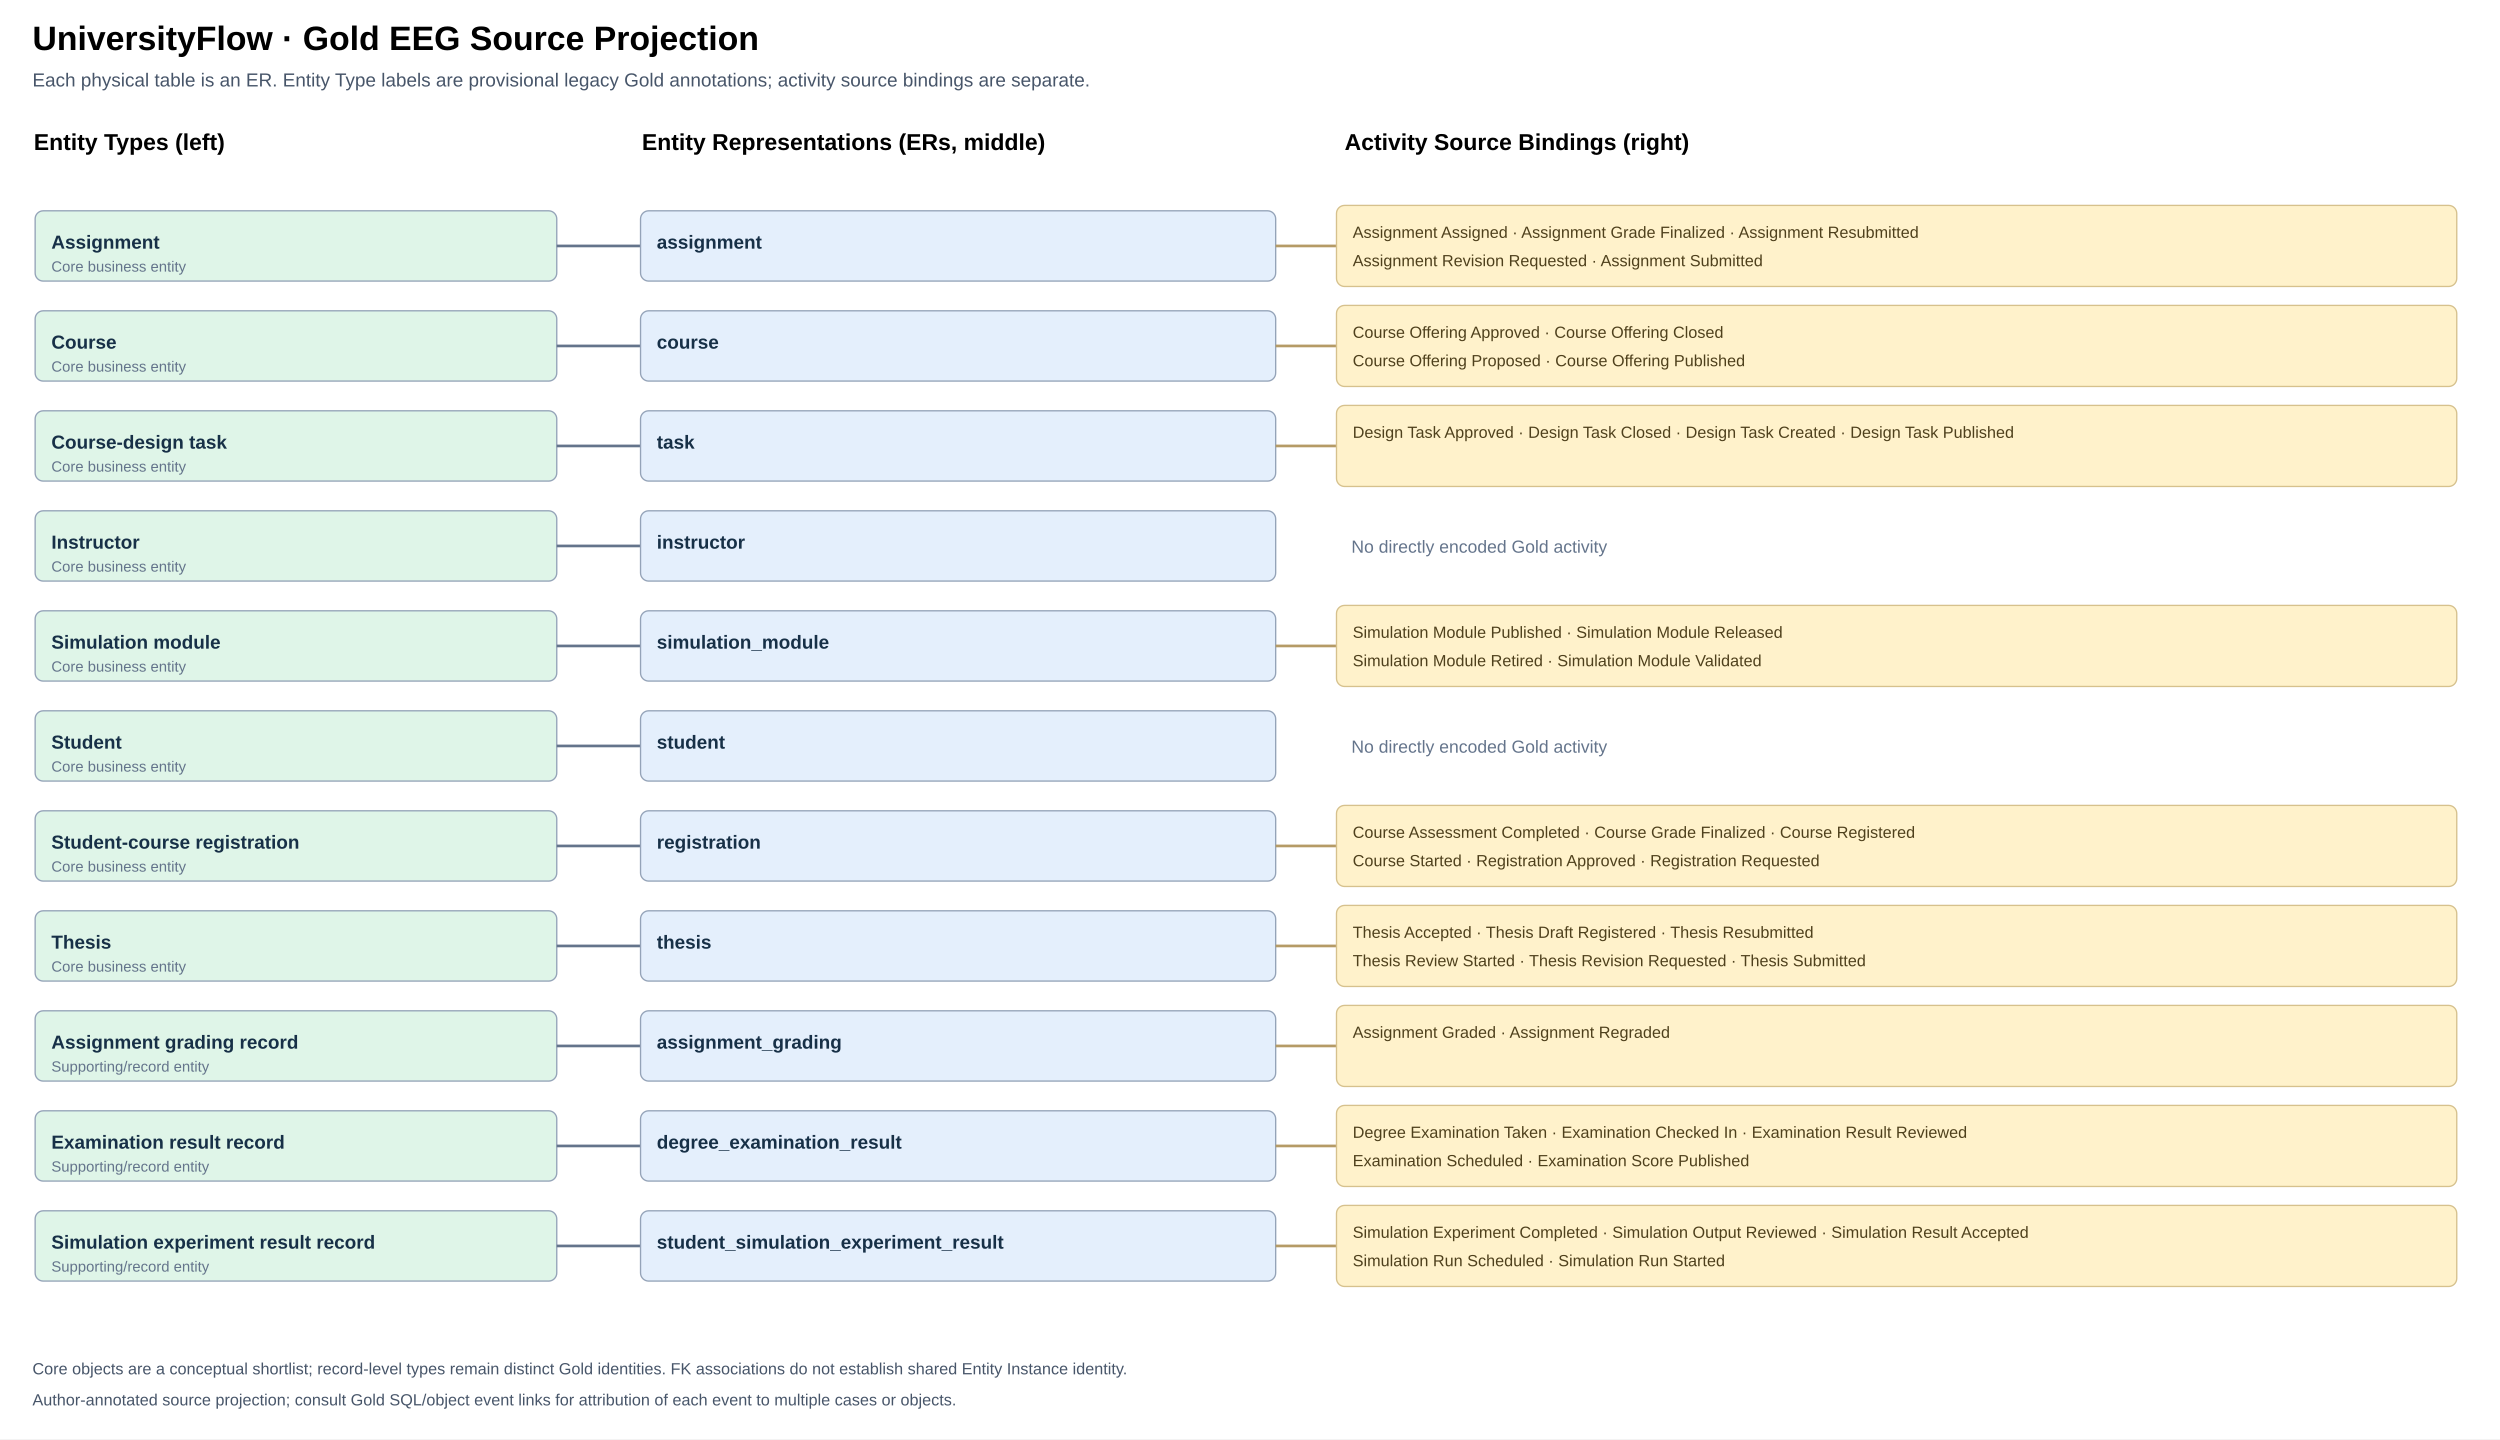
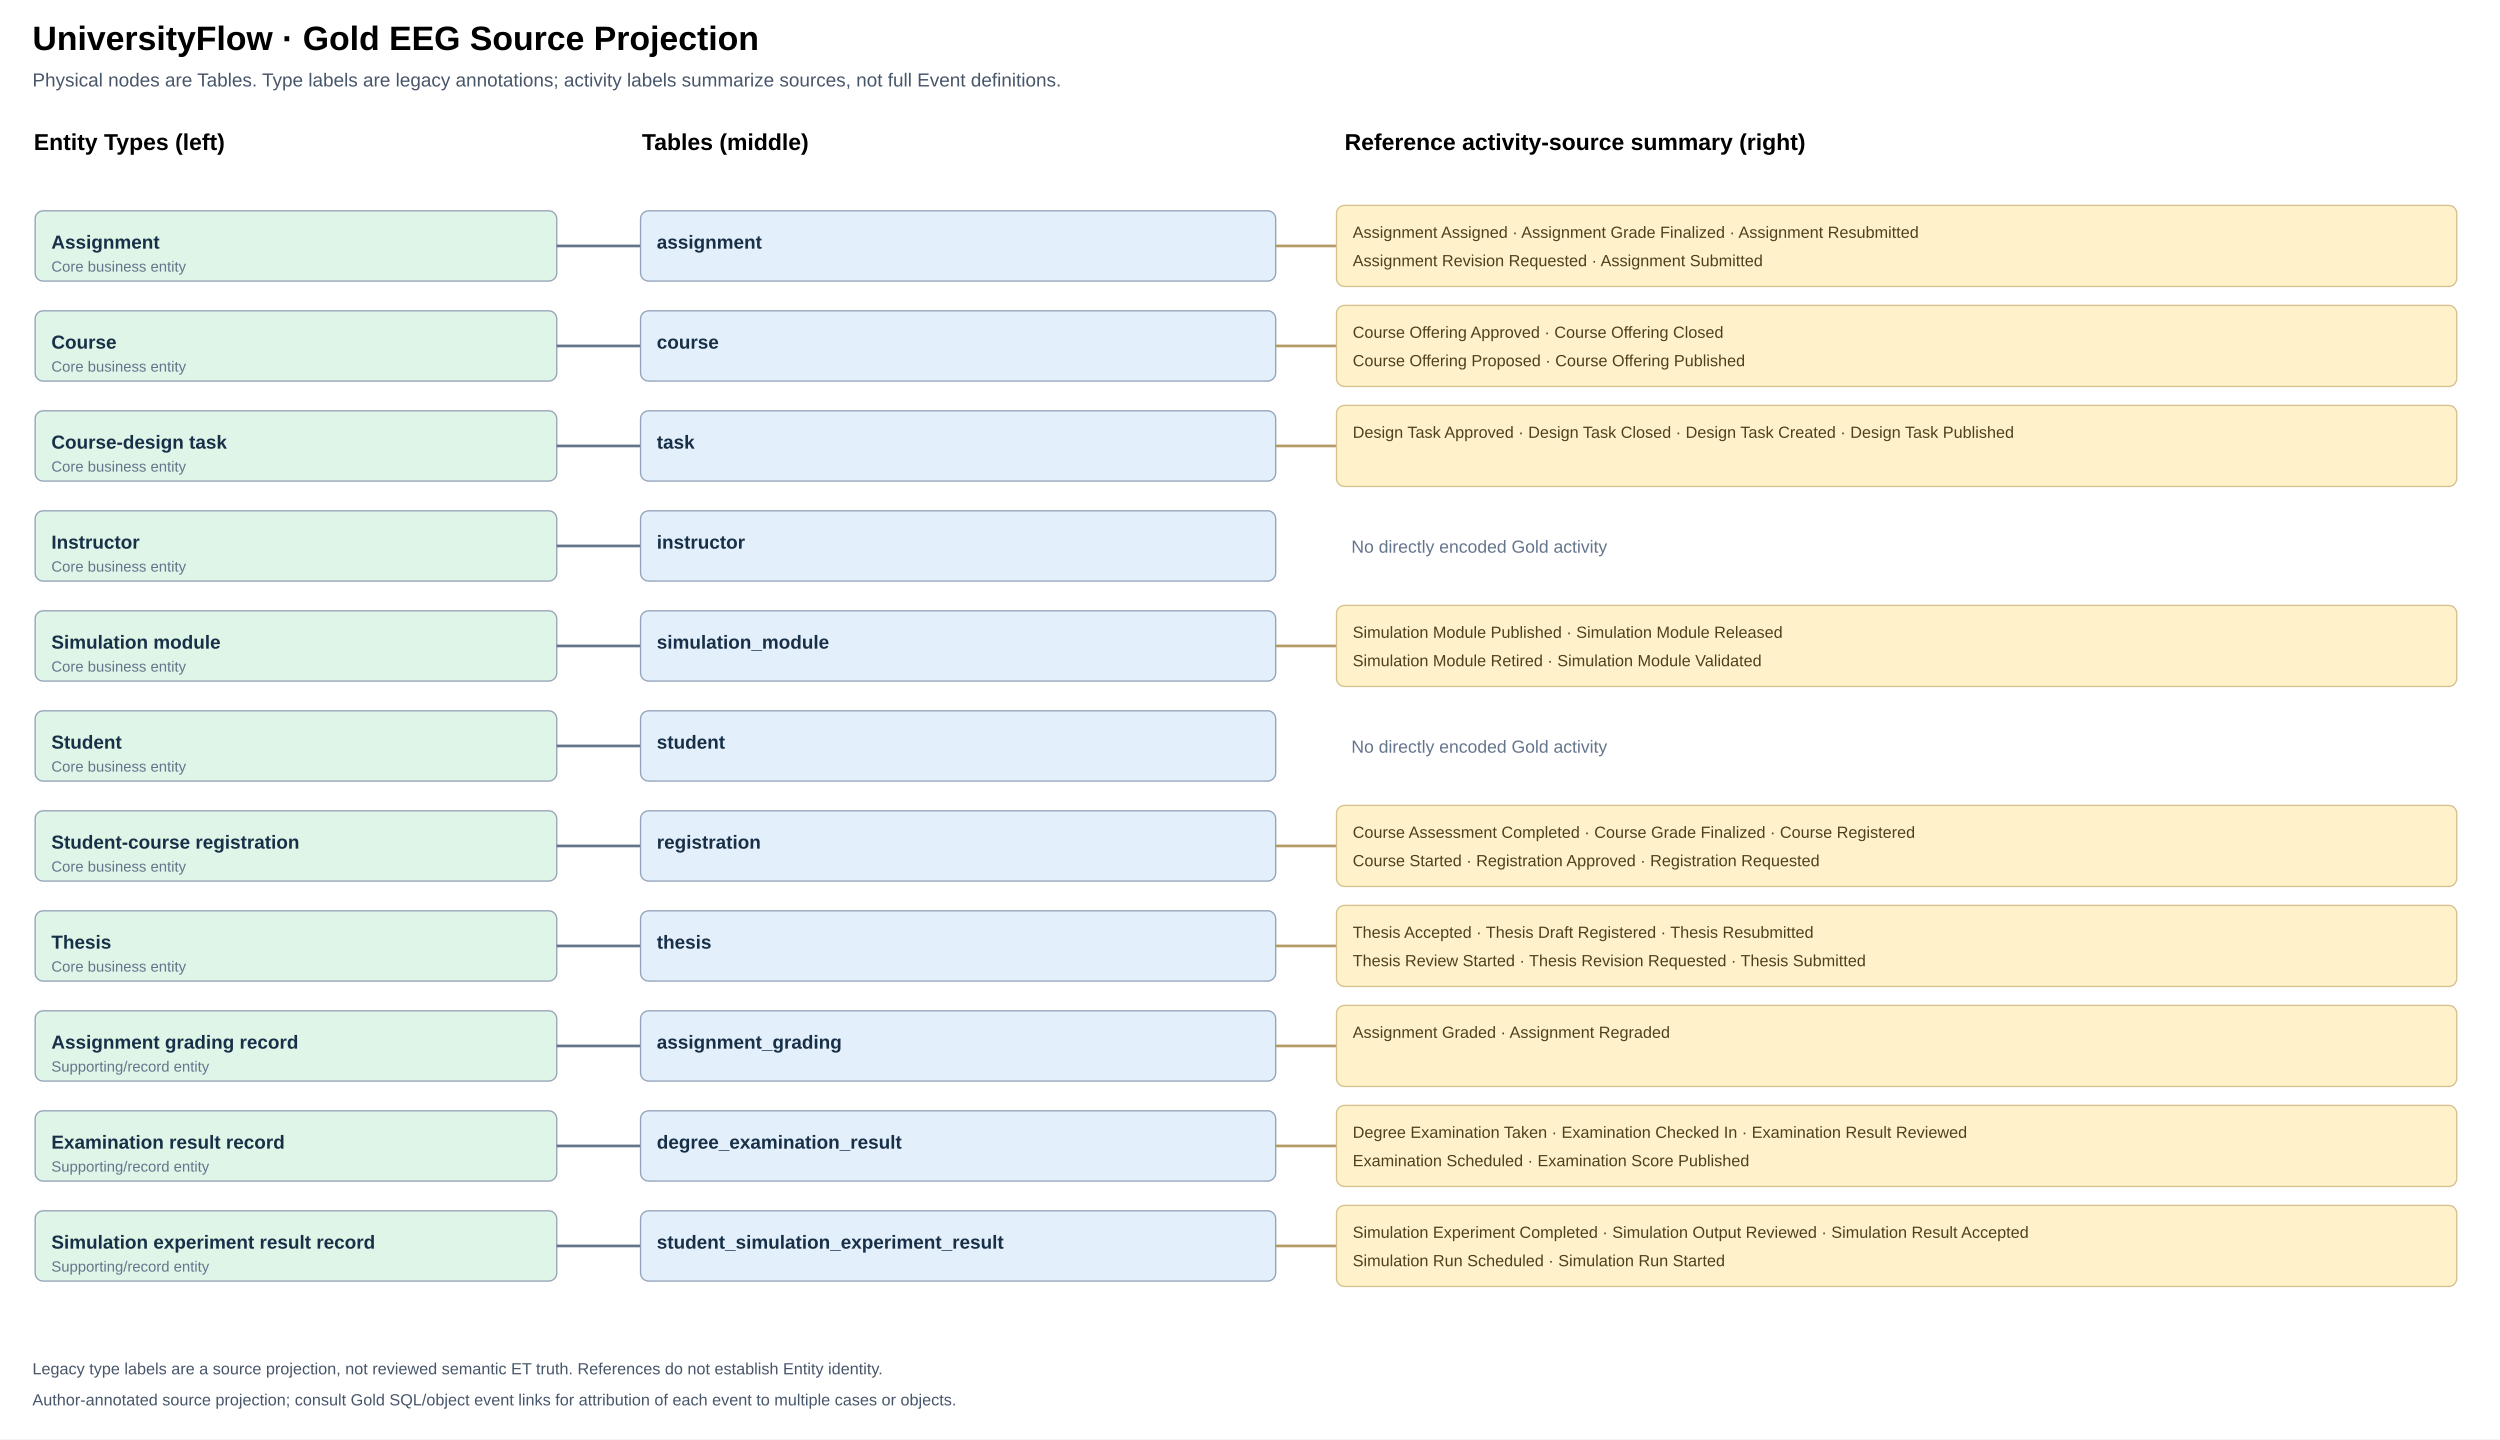
<svg xmlns="http://www.w3.org/2000/svg" viewBox="0 0 1850 1065" width="1850" height="1065" role="img" aria-label="ET candidate left, physical tables middle and source activities right">
  <rect width="100%" height="100%" fill="#fff" />
  <text x="24" y="37" font-size="25" font-weight="700" font-family="Arial,sans-serif">UniversityFlow · Gold EEG Source Projection</text>
-   <text x="24" y="64" font-size="14" font-family="Arial,sans-serif" fill="#475569">Each physical table is an ER. Entity Type labels are provisional legacy Gold annotations; activity source bindings are separate.</text>
+   <text x="24" y="64" font-size="14" font-family="Arial,sans-serif" fill="#475569">Physical nodes are Tables. Type labels are legacy annotations; activity labels summarize sources, not full Event definitions.</text>
  <text x="25" y="111" font-size="17" font-family="Arial,sans-serif" font-weight="700">Entity Types (left)</text>
-   <text x="475" y="111" font-size="17" font-family="Arial,sans-serif" font-weight="700">Entity Representations (ERs, middle)</text>
-   <text x="995" y="111" font-size="17" font-family="Arial,sans-serif" font-weight="700">Activity Source Bindings (right)</text>
+   <text x="475" y="111" font-size="17" font-family="Arial,sans-serif" font-weight="700">Tables (middle)</text>
+   <text x="995" y="111" font-size="17" font-family="Arial,sans-serif" font-weight="700">Reference activity-source summary (right)</text>
  <rect x="26" y="156.0" width="386" height="52" rx="6" fill="#DFF5E8" stroke="#94A3B8" />
  <text x="38" y="184.0" font-size="14" font-weight="600" font-family="Arial,sans-serif" fill="#173047">Assignment</text>
  <text x="38" y="201.0" font-size="11" font-family="Arial,sans-serif" fill="#64748B">Core business entity</text>
  <path d="M412 182.0 H444" fill="none" stroke="#64748B" stroke-width="2" />
  <path d="M444 182 H474" fill="none" stroke="#64748B" stroke-width="2" />
  <rect x="26" y="230.0" width="386" height="52" rx="6" fill="#DFF5E8" stroke="#94A3B8" />
  <text x="38" y="258.0" font-size="14" font-weight="600" font-family="Arial,sans-serif" fill="#173047">Course</text>
  <text x="38" y="275.0" font-size="11" font-family="Arial,sans-serif" fill="#64748B">Core business entity</text>
  <path d="M412 256.0 H444" fill="none" stroke="#64748B" stroke-width="2" />
  <path d="M444 256 H474" fill="none" stroke="#64748B" stroke-width="2" />
  <rect x="26" y="304.0" width="386" height="52" rx="6" fill="#DFF5E8" stroke="#94A3B8" />
  <text x="38" y="332.0" font-size="14" font-weight="600" font-family="Arial,sans-serif" fill="#173047">Course-design task</text>
  <text x="38" y="349.0" font-size="11" font-family="Arial,sans-serif" fill="#64748B">Core business entity</text>
  <path d="M412 330.0 H444" fill="none" stroke="#64748B" stroke-width="2" />
  <path d="M444 330 H474" fill="none" stroke="#64748B" stroke-width="2" />
  <rect x="26" y="378.0" width="386" height="52" rx="6" fill="#DFF5E8" stroke="#94A3B8" />
  <text x="38" y="406.0" font-size="14" font-weight="600" font-family="Arial,sans-serif" fill="#173047">Instructor</text>
  <text x="38" y="423.0" font-size="11" font-family="Arial,sans-serif" fill="#64748B">Core business entity</text>
  <path d="M412 404.0 H444" fill="none" stroke="#64748B" stroke-width="2" />
  <path d="M444 404 H474" fill="none" stroke="#64748B" stroke-width="2" />
  <rect x="26" y="452.0" width="386" height="52" rx="6" fill="#DFF5E8" stroke="#94A3B8" />
  <text x="38" y="480.0" font-size="14" font-weight="600" font-family="Arial,sans-serif" fill="#173047">Simulation module</text>
  <text x="38" y="497.0" font-size="11" font-family="Arial,sans-serif" fill="#64748B">Core business entity</text>
  <path d="M412 478.0 H444" fill="none" stroke="#64748B" stroke-width="2" />
  <path d="M444 478 H474" fill="none" stroke="#64748B" stroke-width="2" />
  <rect x="26" y="526.0" width="386" height="52" rx="6" fill="#DFF5E8" stroke="#94A3B8" />
  <text x="38" y="554.0" font-size="14" font-weight="600" font-family="Arial,sans-serif" fill="#173047">Student</text>
  <text x="38" y="571.0" font-size="11" font-family="Arial,sans-serif" fill="#64748B">Core business entity</text>
  <path d="M412 552.0 H444" fill="none" stroke="#64748B" stroke-width="2" />
  <path d="M444 552 H474" fill="none" stroke="#64748B" stroke-width="2" />
  <rect x="26" y="600.0" width="386" height="52" rx="6" fill="#DFF5E8" stroke="#94A3B8" />
  <text x="38" y="628.0" font-size="14" font-weight="600" font-family="Arial,sans-serif" fill="#173047">Student-course registration</text>
  <text x="38" y="645.0" font-size="11" font-family="Arial,sans-serif" fill="#64748B">Core business entity</text>
  <path d="M412 626.0 H444" fill="none" stroke="#64748B" stroke-width="2" />
  <path d="M444 626 H474" fill="none" stroke="#64748B" stroke-width="2" />
  <rect x="26" y="674.0" width="386" height="52" rx="6" fill="#DFF5E8" stroke="#94A3B8" />
  <text x="38" y="702.0" font-size="14" font-weight="600" font-family="Arial,sans-serif" fill="#173047">Thesis</text>
  <text x="38" y="719.0" font-size="11" font-family="Arial,sans-serif" fill="#64748B">Core business entity</text>
  <path d="M412 700.0 H444" fill="none" stroke="#64748B" stroke-width="2" />
  <path d="M444 700 H474" fill="none" stroke="#64748B" stroke-width="2" />
  <rect x="26" y="748.0" width="386" height="52" rx="6" fill="#DFF5E8" stroke="#94A3B8" />
  <text x="38" y="776.0" font-size="14" font-weight="600" font-family="Arial,sans-serif" fill="#173047">Assignment grading record</text>
  <text x="38" y="793.0" font-size="11" font-family="Arial,sans-serif" fill="#64748B">Supporting/record entity</text>
  <path d="M412 774.0 H444" fill="none" stroke="#64748B" stroke-width="2" />
  <path d="M444 774 H474" fill="none" stroke="#64748B" stroke-width="2" />
  <rect x="26" y="822.0" width="386" height="52" rx="6" fill="#DFF5E8" stroke="#94A3B8" />
  <text x="38" y="850.0" font-size="14" font-weight="600" font-family="Arial,sans-serif" fill="#173047">Examination result record</text>
  <text x="38" y="867.0" font-size="11" font-family="Arial,sans-serif" fill="#64748B">Supporting/record entity</text>
  <path d="M412 848.0 H444" fill="none" stroke="#64748B" stroke-width="2" />
  <path d="M444 848 H474" fill="none" stroke="#64748B" stroke-width="2" />
  <rect x="26" y="896.0" width="386" height="52" rx="6" fill="#DFF5E8" stroke="#94A3B8" />
  <text x="38" y="924.0" font-size="14" font-weight="600" font-family="Arial,sans-serif" fill="#173047">Simulation experiment result record</text>
  <text x="38" y="941.0" font-size="11" font-family="Arial,sans-serif" fill="#64748B">Supporting/record entity</text>
  <path d="M412 922.0 H444" fill="none" stroke="#64748B" stroke-width="2" />
  <path d="M444 922 H474" fill="none" stroke="#64748B" stroke-width="2" />
  <a href="tables/assignment.md" target="_parent">
    <rect x="474" y="156" width="470" height="52" rx="6" fill="#E4EFFC" stroke="#94A3B8" />
    <text x="486" y="184" font-size="14" font-weight="600" font-family="Arial,sans-serif" fill="#173047">assignment</text>
  </a>
  <path d="M944 182 H989" stroke="#B59B66" stroke-width="2" />
  <rect x="989" y="152" width="829" height="60" rx="6" fill="#FFF2CB" stroke="#D6C18D" />
  <text x="1001" y="176" font-size="12" font-family="Arial,sans-serif" fill="#4E401C">Assignment Assigned · Assignment Grade Finalized · Assignment Resubmitted</text>
  <text x="1001" y="197" font-size="12" font-family="Arial,sans-serif" fill="#4E401C">Assignment Revision Requested · Assignment Submitted</text>
  <a href="tables/course.md" target="_parent">
    <rect x="474" y="230" width="470" height="52" rx="6" fill="#E4EFFC" stroke="#94A3B8" />
    <text x="486" y="258" font-size="14" font-weight="600" font-family="Arial,sans-serif" fill="#173047">course</text>
  </a>
  <path d="M944 256 H989" stroke="#B59B66" stroke-width="2" />
  <rect x="989" y="226" width="829" height="60" rx="6" fill="#FFF2CB" stroke="#D6C18D" />
  <text x="1001" y="250" font-size="12" font-family="Arial,sans-serif" fill="#4E401C">Course Offering Approved · Course Offering Closed</text>
  <text x="1001" y="271" font-size="12" font-family="Arial,sans-serif" fill="#4E401C">Course Offering Proposed · Course Offering Published</text>
  <a href="tables/task.md" target="_parent">
    <rect x="474" y="304" width="470" height="52" rx="6" fill="#E4EFFC" stroke="#94A3B8" />
    <text x="486" y="332" font-size="14" font-weight="600" font-family="Arial,sans-serif" fill="#173047">task</text>
  </a>
  <path d="M944 330 H989" stroke="#B59B66" stroke-width="2" />
  <rect x="989" y="300" width="829" height="60" rx="6" fill="#FFF2CB" stroke="#D6C18D" />
  <text x="1001" y="324" font-size="12" font-family="Arial,sans-serif" fill="#4E401C">Design Task Approved · Design Task Closed · Design Task Created · Design Task Published</text>
  <a href="tables/instructor.md" target="_parent">
    <rect x="474" y="378" width="470" height="52" rx="6" fill="#E4EFFC" stroke="#94A3B8" />
    <text x="486" y="406" font-size="14" font-weight="600" font-family="Arial,sans-serif" fill="#173047">instructor</text>
  </a>
  <text x="1000" y="409" font-size="13" font-family="Arial,sans-serif" fill="#64748B">No directly encoded Gold activity</text>
  <a href="tables/simulation_module.md" target="_parent">
    <rect x="474" y="452" width="470" height="52" rx="6" fill="#E4EFFC" stroke="#94A3B8" />
    <text x="486" y="480" font-size="14" font-weight="600" font-family="Arial,sans-serif" fill="#173047">simulation_module</text>
  </a>
  <path d="M944 478 H989" stroke="#B59B66" stroke-width="2" />
  <rect x="989" y="448" width="829" height="60" rx="6" fill="#FFF2CB" stroke="#D6C18D" />
  <text x="1001" y="472" font-size="12" font-family="Arial,sans-serif" fill="#4E401C">Simulation Module Published · Simulation Module Released</text>
  <text x="1001" y="493" font-size="12" font-family="Arial,sans-serif" fill="#4E401C">Simulation Module Retired · Simulation Module Validated</text>
  <a href="tables/student.md" target="_parent">
    <rect x="474" y="526" width="470" height="52" rx="6" fill="#E4EFFC" stroke="#94A3B8" />
    <text x="486" y="554" font-size="14" font-weight="600" font-family="Arial,sans-serif" fill="#173047">student</text>
  </a>
  <text x="1000" y="557" font-size="13" font-family="Arial,sans-serif" fill="#64748B">No directly encoded Gold activity</text>
  <a href="tables/registration.md" target="_parent">
    <rect x="474" y="600" width="470" height="52" rx="6" fill="#E4EFFC" stroke="#94A3B8" />
    <text x="486" y="628" font-size="14" font-weight="600" font-family="Arial,sans-serif" fill="#173047">registration</text>
  </a>
  <path d="M944 626 H989" stroke="#B59B66" stroke-width="2" />
  <rect x="989" y="596" width="829" height="60" rx="6" fill="#FFF2CB" stroke="#D6C18D" />
  <text x="1001" y="620" font-size="12" font-family="Arial,sans-serif" fill="#4E401C">Course Assessment Completed · Course Grade Finalized · Course Registered</text>
  <text x="1001" y="641" font-size="12" font-family="Arial,sans-serif" fill="#4E401C">Course Started · Registration Approved · Registration Requested</text>
  <a href="tables/thesis.md" target="_parent">
    <rect x="474" y="674" width="470" height="52" rx="6" fill="#E4EFFC" stroke="#94A3B8" />
    <text x="486" y="702" font-size="14" font-weight="600" font-family="Arial,sans-serif" fill="#173047">thesis</text>
  </a>
  <path d="M944 700 H989" stroke="#B59B66" stroke-width="2" />
  <rect x="989" y="670" width="829" height="60" rx="6" fill="#FFF2CB" stroke="#D6C18D" />
  <text x="1001" y="694" font-size="12" font-family="Arial,sans-serif" fill="#4E401C">Thesis Accepted · Thesis Draft Registered · Thesis Resubmitted</text>
  <text x="1001" y="715" font-size="12" font-family="Arial,sans-serif" fill="#4E401C">Thesis Review Started · Thesis Revision Requested · Thesis Submitted</text>
  <a href="tables/assignment_grading.md" target="_parent">
    <rect x="474" y="748" width="470" height="52" rx="6" fill="#E4EFFC" stroke="#94A3B8" />
    <text x="486" y="776" font-size="14" font-weight="600" font-family="Arial,sans-serif" fill="#173047">assignment_grading</text>
  </a>
  <path d="M944 774 H989" stroke="#B59B66" stroke-width="2" />
  <rect x="989" y="744" width="829" height="60" rx="6" fill="#FFF2CB" stroke="#D6C18D" />
  <text x="1001" y="768" font-size="12" font-family="Arial,sans-serif" fill="#4E401C">Assignment Graded · Assignment Regraded</text>
  <a href="tables/degree_examination_result.md" target="_parent">
    <rect x="474" y="822" width="470" height="52" rx="6" fill="#E4EFFC" stroke="#94A3B8" />
    <text x="486" y="850" font-size="14" font-weight="600" font-family="Arial,sans-serif" fill="#173047">degree_examination_result</text>
  </a>
  <path d="M944 848 H989" stroke="#B59B66" stroke-width="2" />
  <rect x="989" y="818" width="829" height="60" rx="6" fill="#FFF2CB" stroke="#D6C18D" />
  <text x="1001" y="842" font-size="12" font-family="Arial,sans-serif" fill="#4E401C">Degree Examination Taken · Examination Checked In · Examination Result Reviewed</text>
  <text x="1001" y="863" font-size="12" font-family="Arial,sans-serif" fill="#4E401C">Examination Scheduled · Examination Score Published</text>
  <a href="tables/student_simulation_experiment_result.md" target="_parent">
    <rect x="474" y="896" width="470" height="52" rx="6" fill="#E4EFFC" stroke="#94A3B8" />
    <text x="486" y="924" font-size="14" font-weight="600" font-family="Arial,sans-serif" fill="#173047">student_simulation_experiment_result</text>
  </a>
  <path d="M944 922 H989" stroke="#B59B66" stroke-width="2" />
  <rect x="989" y="892" width="829" height="60" rx="6" fill="#FFF2CB" stroke="#D6C18D" />
  <text x="1001" y="916" font-size="12" font-family="Arial,sans-serif" fill="#4E401C">Simulation Experiment Completed · Simulation Output Reviewed · Simulation Result Accepted</text>
  <text x="1001" y="937" font-size="12" font-family="Arial,sans-serif" fill="#4E401C">Simulation Run Scheduled · Simulation Run Started</text>
-   <text x="24" y="1017" font-family="Arial,sans-serif" font-size="12" fill="#475569">Core objects are a conceptual shortlist; record-level types remain distinct Gold identities. FK associations do not establish shared Entity Instance identity.</text>
+   <text x="24" y="1017" font-family="Arial,sans-serif" font-size="12" fill="#475569">Legacy type labels are a source projection, not reviewed semantic ET truth. References do not establish Entity identity.</text>
  <text x="24" y="1040" font-family="Arial,sans-serif" font-size="12" fill="#475569">Author-annotated source projection; consult Gold SQL/object event links for attribution of each event to multiple cases or objects.</text>
</svg>
